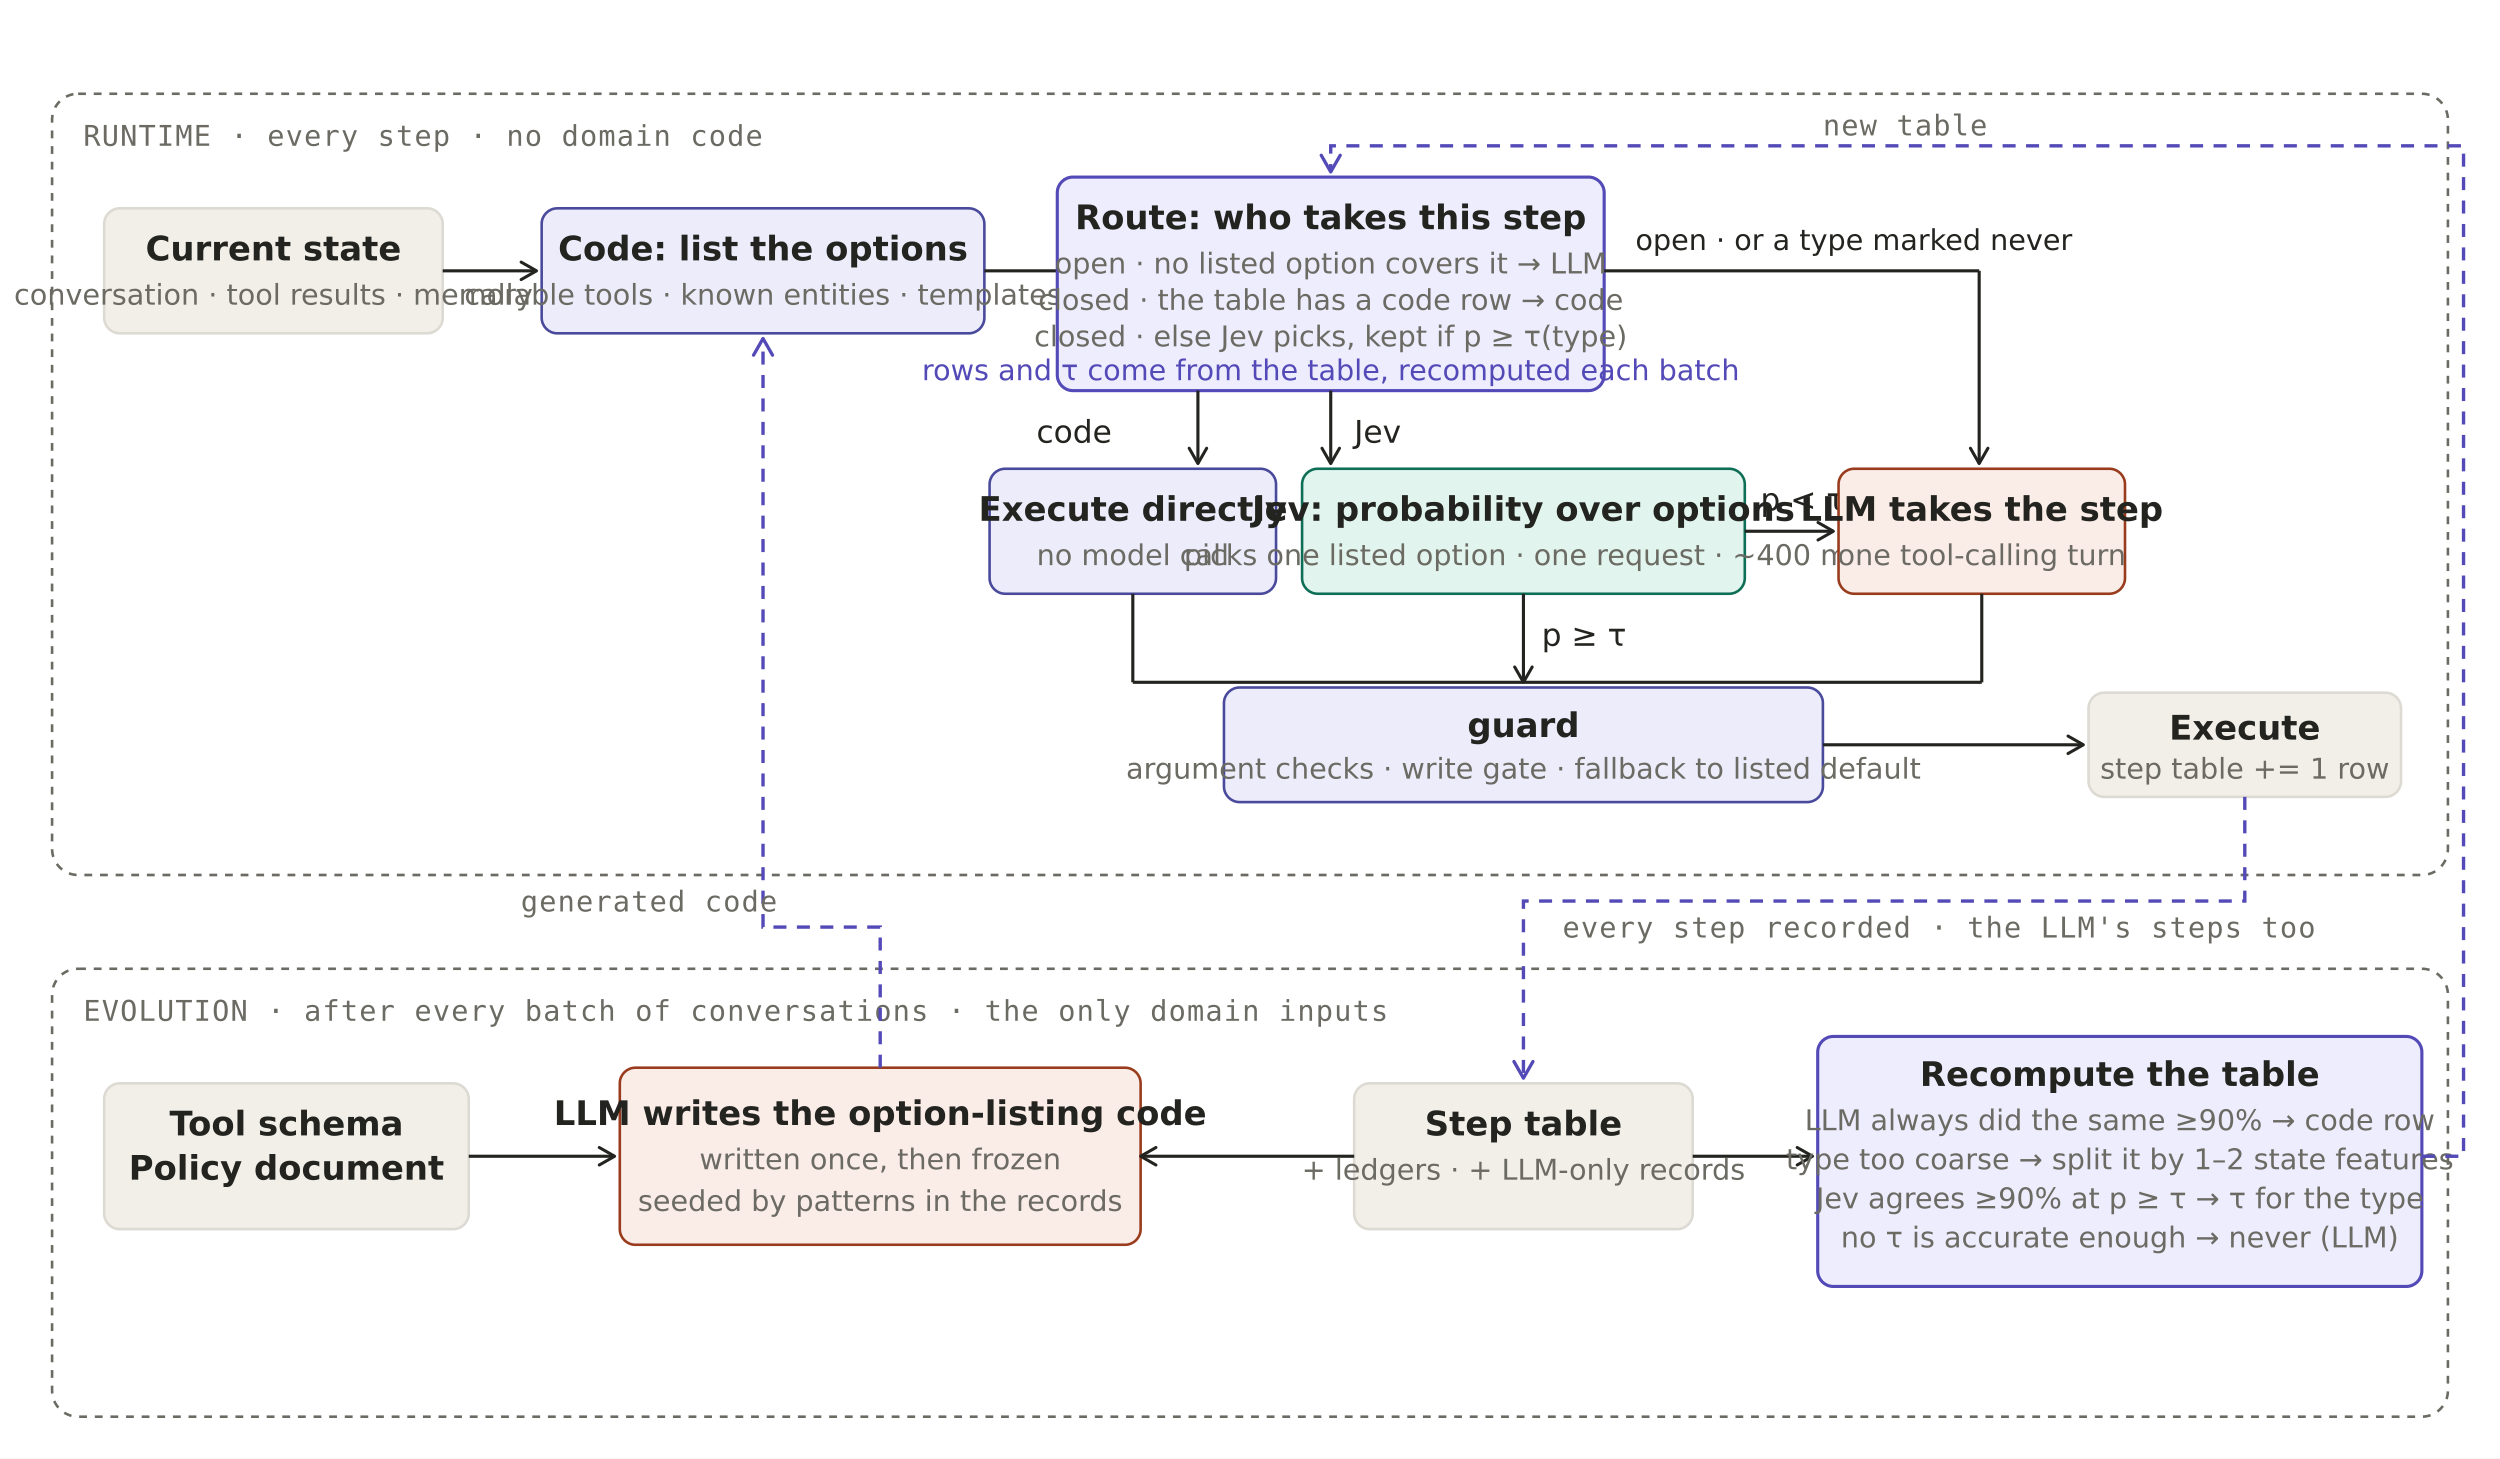
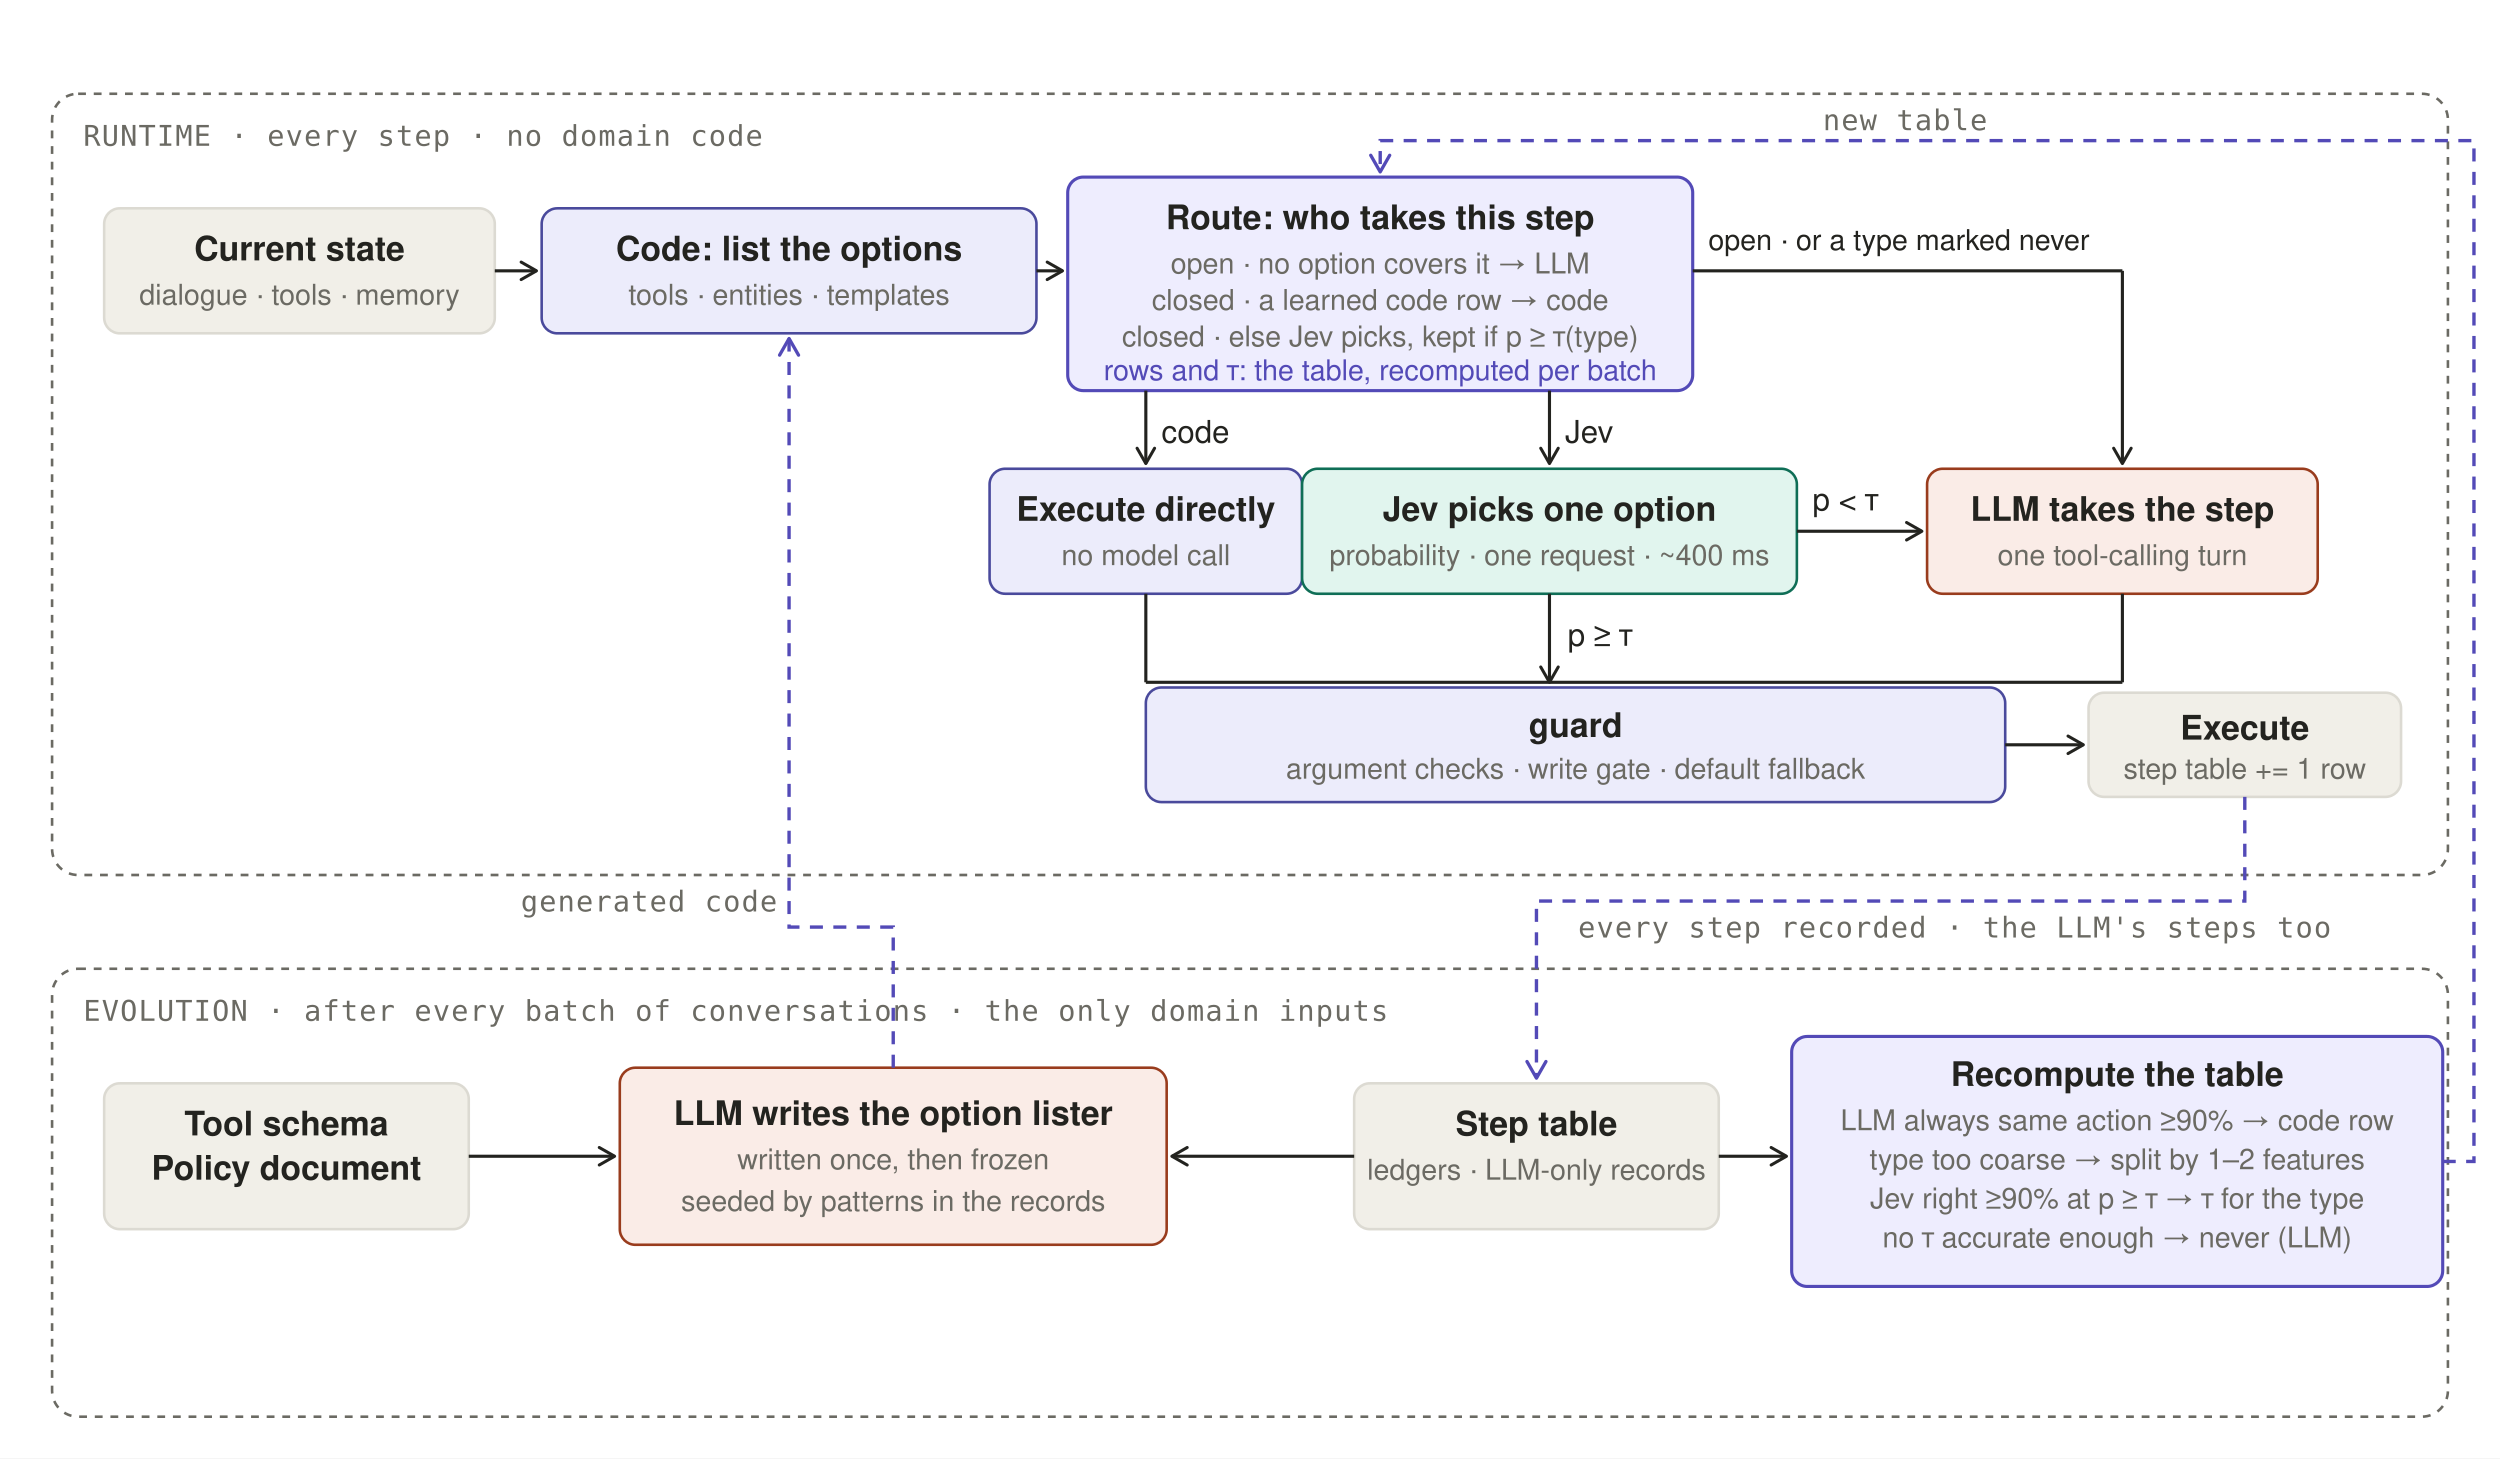
- <svg xmlns="http://www.w3.org/2000/svg" width="960" height="560" viewBox="0 0 960 560" font-family="DejaVu Sans, Helvetica, Arial, sans-serif" role="img" aria-label="Runtime, every step: the current state goes to code that lists the options; a route step decides who takes the step: an open step (no listed option covers the request) goes to the LLM, a closed step goes to code when the table has a learned row for its state type, otherwise Jev picks among the options and the pick is accepted when its probability clears the threshold the table holds for that state type, else the LLM takes the step; everything passes the guard, executes and is recorded. Evolution, after every batch of conversations: an LLM writes the option-listing code once from the tool schema and policy; the records recompute the table by four rules: a state type where the LLM always did the same thing becomes a code row, a type too coarse for that is split by one or two state features, a type where Jev agrees at or above a probability gets that threshold, a type where no threshold is accurate enough is marked never. Dashed arrows carry the generated code and the new table back into the runtime.">
+ <svg xmlns="http://www.w3.org/2000/svg" width="960" height="560" viewBox="0 0 960 560" font-family="Helvetica, Arial, DejaVu Sans, sans-serif" role="img" aria-label="Runtime, every step: the current state goes to code that lists the options; a route step decides who takes the step: an open step (no listed option covers the request) goes to the LLM, a closed step goes to code when the table has a learned row for its state type, otherwise Jev picks among the options and the pick is kept when its probability clears the threshold the table holds for that state type, else the LLM takes the step; everything passes the guard, executes and is recorded. Evolution, after every batch of conversations: an LLM writes the option-listing code once from the tool schema and policy; the records recompute the table by four rules: a state type where the LLM always did the same thing becomes a code row, a type too coarse for that is split by one or two state features, a type where Jev is right at or above a probability gets that threshold, a type where no threshold is accurate enough is marked never. Dashed arrows carry the generated code and the new table back into the runtime.">
  <rect width="960" height="560" fill="#ffffff" />
  <defs>
    <marker id="a" viewBox="0 0 10 10" refX="8" refY="5" markerWidth="7" markerHeight="7" orient="auto-start-reverse">
      <path d="M1 1L8 5L1 9" fill="none" stroke="#23231f" stroke-width="1.4" stroke-linecap="round" stroke-linejoin="round" />
    </marker>
    <marker id="al" viewBox="0 0 10 10" refX="8" refY="5" markerWidth="7" markerHeight="7" orient="auto-start-reverse">
      <path d="M1 1L8 5L1 9" fill="none" stroke="#534ab7" stroke-width="1.4" stroke-linecap="round" stroke-linejoin="round" />
    </marker>
  </defs>
  <rect fill="none" stroke="#6b6a63" stroke-width="1" stroke-dasharray="3 3" x="20" y="36" width="920" height="300" rx="10" />
  <text font-size="11" fill="#6b6a63" font-family="monospace" letter-spacing="0.04em" x="32" y="56">RUNTIME · every step · no domain code</text>
-   <rect fill="#f1efe8" stroke="#dcdad2" stroke-width="1" x="40" y="80" width="130" height="48" rx="6" />
-   <text font-size="13" font-weight="bold" fill="#23231f" x="105" y="100" text-anchor="middle">Current state</text>
-   <text font-size="11" fill="#6b6a63" x="105" y="117" text-anchor="middle">conversation · tool results · memory</text>
-   <line stroke="#23231f" stroke-width="1.2" fill="none" x1="170" y1="104" x2="206" y2="104" marker-end="url(#a)" />
-   <rect fill="#ececfb" stroke="#4a4a9c" stroke-width="1" x="208" y="80" width="170" height="48" rx="6" />
-   <text font-size="13" font-weight="bold" fill="#23231f" x="293" y="100" text-anchor="middle">Code: list the options</text>
-   <text font-size="11" fill="#6b6a63" x="293" y="117" text-anchor="middle">callable tools · known entities · templates</text>
-   <line stroke="#23231f" stroke-width="1.2" fill="none" x1="378" y1="104" x2="414" y2="104" marker-end="url(#a)" />
-   <rect fill="#eeedfe" stroke="#534ab7" stroke-width="1.2" x="406" y="68" width="210" height="82" rx="6" />
-   <text font-size="13" font-weight="bold" fill="#23231f" x="511" y="88" text-anchor="middle">Route: who takes this step</text>
-   <text font-size="11" fill="#6b6a63" x="511" y="105" text-anchor="middle">open · no listed option covers it → LLM</text>
-   <text font-size="11" fill="#6b6a63" x="511" y="119" text-anchor="middle">closed · the table has a code row → code</text>
-   <text font-size="11" fill="#6b6a63" x="511" y="133" text-anchor="middle">closed · else Jev picks, kept if p ≥ τ(type)</text>
-   <text font-size="11" fill="#534ab7" x="511" y="146" text-anchor="middle">rows and τ come from the table, recomputed each batch</text>
-   <line stroke="#23231f" stroke-width="1.2" fill="none" x1="460" y1="150" x2="460" y2="178" marker-end="url(#a)" />
-   <text font-size="12" fill="#23231f" x="398" y="170">code</text>
-   <line stroke="#23231f" stroke-width="1.2" fill="none" x1="511" y1="150" x2="511" y2="178" marker-end="url(#a)" />
-   <text font-size="12" fill="#23231f" x="520" y="170">Jev</text>
-   <line stroke="#23231f" stroke-width="1.2" fill="none" x1="616" y1="104" x2="760" y2="104" />
-   <line stroke="#23231f" stroke-width="1.2" fill="none" x1="760" y1="104" x2="760" y2="178" marker-end="url(#a)" />
-   <text font-size="11" fill="#23231f" x="628" y="96">open · or a type marked never</text>
-   <rect fill="#ececfb" stroke="#4a4a9c" stroke-width="1" x="380" y="180" width="110" height="48" rx="6" />
-   <text font-size="13" font-weight="bold" fill="#23231f" x="435" y="200" text-anchor="middle">Execute directly</text>
-   <text font-size="11" fill="#6b6a63" x="435" y="217" text-anchor="middle">no model call</text>
-   <rect fill="#e1f5ee" stroke="#0f6e56" stroke-width="1" x="500" y="180" width="170" height="48" rx="6" />
-   <text font-size="13" font-weight="bold" fill="#23231f" x="585" y="200" text-anchor="middle">Jev: probability over options</text>
-   <text font-size="11" fill="#6b6a63" x="585" y="217" text-anchor="middle">picks one listed option · one request · ~400 ms</text>
-   <line stroke="#23231f" stroke-width="1.2" fill="none" x1="670" y1="204" x2="704" y2="204" marker-end="url(#a)" />
-   <text font-size="12" fill="#23231f" x="676" y="196">p &lt; τ</text>
-   <rect fill="#faece7" stroke="#993c1d" stroke-width="1" x="706" y="180" width="110" height="48" rx="6" />
-   <text font-size="13" font-weight="bold" fill="#23231f" x="761" y="200" text-anchor="middle">LLM takes the step</text>
-   <text font-size="11" fill="#6b6a63" x="761" y="217" text-anchor="middle">one tool-calling turn</text>
-   <line stroke="#23231f" stroke-width="1.2" fill="none" x1="435" y1="228" x2="435" y2="262" />
-   <line stroke="#23231f" stroke-width="1.2" fill="none" x1="585" y1="228" x2="585" y2="262" marker-end="url(#a)" />
-   <text font-size="12" fill="#23231f" x="592" y="248">p ≥ τ</text>
-   <line stroke="#23231f" stroke-width="1.2" fill="none" x1="761" y1="228" x2="761" y2="262" />
-   <line stroke="#23231f" stroke-width="1.2" fill="none" x1="435" y1="262" x2="761" y2="262" />
-   <rect fill="#ececfb" stroke="#4a4a9c" stroke-width="1" x="470" y="264" width="230" height="44" rx="6" />
-   <text font-size="13" font-weight="bold" fill="#23231f" x="585" y="283" text-anchor="middle">guard</text>
-   <text font-size="11" fill="#6b6a63" x="585" y="299" text-anchor="middle">argument checks · write gate · fallback to listed default</text>
-   <line stroke="#23231f" stroke-width="1.2" fill="none" x1="700" y1="286" x2="800" y2="286" marker-end="url(#a)" />
+   <rect fill="#f1efe8" stroke="#dcdad2" stroke-width="1" x="40" y="80" width="150" height="48" rx="6" />
+   <text font-size="13" font-weight="bold" fill="#23231f" x="115" y="100" text-anchor="middle">Current state</text>
+   <text font-size="11" fill="#6b6a63" x="115" y="117" text-anchor="middle">dialogue · tools · memory</text>
+   <line stroke="#23231f" stroke-width="1.2" fill="none" x1="190" y1="104" x2="206" y2="104" marker-end="url(#a)" />
+   <rect fill="#ececfb" stroke="#4a4a9c" stroke-width="1" x="208" y="80" width="190" height="48" rx="6" />
+   <text font-size="13" font-weight="bold" fill="#23231f" x="303" y="100" text-anchor="middle">Code: list the options</text>
+   <text font-size="11" fill="#6b6a63" x="303" y="117" text-anchor="middle">tools · entities · templates</text>
+   <line stroke="#23231f" stroke-width="1.2" fill="none" x1="398" y1="104" x2="408" y2="104" marker-end="url(#a)" />
+   <rect fill="#eeedfe" stroke="#534ab7" stroke-width="1.2" x="410" y="68" width="240" height="82" rx="6" />
+   <text font-size="13" font-weight="bold" fill="#23231f" x="530" y="88" text-anchor="middle">Route: who takes this step</text>
+   <text font-size="11" fill="#6b6a63" x="530" y="105" text-anchor="middle">open · no option covers it → LLM</text>
+   <text font-size="11" fill="#6b6a63" x="530" y="119" text-anchor="middle">closed · a learned code row → code</text>
+   <text font-size="11" fill="#6b6a63" x="530" y="133" text-anchor="middle">closed · else Jev picks, kept if p ≥ τ(type)</text>
+   <text font-size="11" fill="#534ab7" x="530" y="146" text-anchor="middle">rows and τ: the table, recomputed per batch</text>
+   <line stroke="#23231f" stroke-width="1.2" fill="none" x1="440" y1="150" x2="440" y2="178" marker-end="url(#a)" />
+   <text font-size="12" fill="#23231f" x="446" y="170" text-anchor="start">code</text>
+   <line stroke="#23231f" stroke-width="1.2" fill="none" x1="595" y1="150" x2="595" y2="178" marker-end="url(#a)" />
+   <text font-size="12" fill="#23231f" x="601" y="170" text-anchor="start">Jev</text>
+   <line stroke="#23231f" stroke-width="1.2" fill="none" x1="650" y1="104" x2="815" y2="104" />
+   <line stroke="#23231f" stroke-width="1.2" fill="none" x1="815" y1="104" x2="815" y2="178" marker-end="url(#a)" />
+   <text font-size="11" fill="#23231f" x="656" y="96" text-anchor="start">open · or a type marked never</text>
+   <rect fill="#ececfb" stroke="#4a4a9c" stroke-width="1" x="380" y="180" width="120" height="48" rx="6" />
+   <text font-size="13" font-weight="bold" fill="#23231f" x="440" y="200" text-anchor="middle">Execute directly</text>
+   <text font-size="11" fill="#6b6a63" x="440" y="217" text-anchor="middle">no model call</text>
+   <rect fill="#e1f5ee" stroke="#0f6e56" stroke-width="1" x="500" y="180" width="190" height="48" rx="6" />
+   <text font-size="13" font-weight="bold" fill="#23231f" x="595" y="200" text-anchor="middle">Jev picks one option</text>
+   <text font-size="11" fill="#6b6a63" x="595" y="217" text-anchor="middle">probability · one request · ~400 ms</text>
+   <line stroke="#23231f" stroke-width="1.2" fill="none" x1="690" y1="204" x2="738" y2="204" marker-end="url(#a)" />
+   <text font-size="12" fill="#23231f" x="696" y="196" text-anchor="start">p &lt; τ</text>
+   <rect fill="#faece7" stroke="#993c1d" stroke-width="1" x="740" y="180" width="150" height="48" rx="6" />
+   <text font-size="13" font-weight="bold" fill="#23231f" x="815" y="200" text-anchor="middle">LLM takes the step</text>
+   <text font-size="11" fill="#6b6a63" x="815" y="217" text-anchor="middle">one tool-calling turn</text>
+   <line stroke="#23231f" stroke-width="1.2" fill="none" x1="440" y1="228" x2="440" y2="262" />
+   <line stroke="#23231f" stroke-width="1.2" fill="none" x1="595" y1="228" x2="595" y2="262" marker-end="url(#a)" />
+   <text font-size="12" fill="#23231f" x="602" y="248" text-anchor="start">p ≥ τ</text>
+   <line stroke="#23231f" stroke-width="1.2" fill="none" x1="815" y1="228" x2="815" y2="262" />
+   <line stroke="#23231f" stroke-width="1.2" fill="none" x1="440" y1="262" x2="815" y2="262" />
+   <rect fill="#ececfb" stroke="#4a4a9c" stroke-width="1" x="440" y="264" width="330" height="44" rx="6" />
+   <text font-size="13" font-weight="bold" fill="#23231f" x="605" y="283" text-anchor="middle">guard</text>
+   <text font-size="11" fill="#6b6a63" x="605" y="299" text-anchor="middle">argument checks · write gate · default fallback</text>
+   <line stroke="#23231f" stroke-width="1.2" fill="none" x1="770" y1="286" x2="800" y2="286" marker-end="url(#a)" />
  <rect fill="#f1efe8" stroke="#dcdad2" stroke-width="1" x="802" y="266" width="120" height="40" rx="6" />
  <text font-size="13" font-weight="bold" fill="#23231f" x="862" y="284" text-anchor="middle">Execute</text>
  <text font-size="11" fill="#6b6a63" x="862" y="299" text-anchor="middle">step table += 1 row</text>
  <rect fill="none" stroke="#6b6a63" stroke-width="1" stroke-dasharray="3 3" x="20" y="372" width="920" height="172" rx="10" />
  <text font-size="11" fill="#6b6a63" font-family="monospace" letter-spacing="0.04em" x="32" y="392">EVOLUTION · after every batch of conversations · the only domain inputs</text>
  <rect fill="#f1efe8" stroke="#dcdad2" stroke-width="1" x="40" y="416" width="140" height="56" rx="6" />
  <text font-size="13" font-weight="bold" fill="#23231f" x="110" y="436" text-anchor="middle">Tool schema</text>
  <text font-size="13" font-weight="bold" fill="#23231f" x="110" y="453" text-anchor="middle">Policy document</text>
  <line stroke="#23231f" stroke-width="1.2" fill="none" x1="180" y1="444" x2="236" y2="444" marker-end="url(#a)" />
-   <rect fill="#faece7" stroke="#993c1d" stroke-width="1" x="238" y="410" width="200" height="68" rx="6" />
-   <text font-size="13" font-weight="bold" fill="#23231f" x="338" y="432" text-anchor="middle">LLM writes the option-listing code</text>
-   <text font-size="11" fill="#6b6a63" x="338" y="449" text-anchor="middle">written once, then frozen</text>
-   <text font-size="11" fill="#6b6a63" x="338" y="465" text-anchor="middle">seeded by patterns in the records</text>
-   <rect fill="#f1efe8" stroke="#dcdad2" stroke-width="1" x="520" y="416" width="130" height="56" rx="6" />
-   <text font-size="13" font-weight="bold" fill="#23231f" x="585" y="436" text-anchor="middle">Step table</text>
-   <text font-size="11" fill="#6b6a63" x="585" y="453" text-anchor="middle">+ ledgers · + LLM-only records</text>
-   <line stroke="#23231f" stroke-width="1.2" fill="none" x1="650" y1="444" x2="696" y2="444" marker-end="url(#a)" />
-   <line stroke="#23231f" stroke-width="1.2" fill="none" x1="520" y1="444" x2="438" y2="444" marker-end="url(#a)" />
-   <rect fill="#eeedfe" stroke="#534ab7" stroke-width="1.2" x="698" y="398" width="232" height="96" rx="6" />
-   <text font-size="13" font-weight="bold" fill="#23231f" x="814" y="417" text-anchor="middle">Recompute the table</text>
-   <text font-size="11" fill="#6b6a63" x="814" y="434" text-anchor="middle">LLM always did the same ≥90% → code row</text>
-   <text font-size="11" fill="#6b6a63" x="814" y="449" text-anchor="middle">type too coarse → split it by 1–2 state features</text>
-   <text font-size="11" fill="#6b6a63" x="814" y="464" text-anchor="middle">Jev agrees ≥90% at p ≥ τ → τ for the type</text>
-   <text font-size="11" fill="#6b6a63" x="814" y="479" text-anchor="middle">no τ is accurate enough → never (LLM)</text>
-   <path stroke="#534ab7" stroke-width="1.3" fill="none" stroke-dasharray="5 4" d="M862 306 L862 346 L585 346 L585 414" marker-end="url(#al)" />
-   <text font-size="11" fill="#6b6a63" font-family="monospace" letter-spacing="0.04em" x="600" y="360">every step recorded · the LLM's steps too</text>
-   <path stroke="#534ab7" stroke-width="1.3" fill="none" stroke-dasharray="5 4" d="M930 444 L946 444 L946 56 L511 56 L511 66" marker-end="url(#al)" />
-   <text font-size="11" fill="#6b6a63" font-family="monospace" letter-spacing="0.04em" x="700" y="52">new table</text>
-   <path stroke="#534ab7" stroke-width="1.3" fill="none" stroke-dasharray="5 4" d="M338 410 L338 356 L293 356 L293 130" marker-end="url(#al)" />
+   <rect fill="#faece7" stroke="#993c1d" stroke-width="1" x="238" y="410" width="210" height="68" rx="6" />
+   <text font-size="13" font-weight="bold" fill="#23231f" x="343" y="432" text-anchor="middle">LLM writes the option lister</text>
+   <text font-size="11" fill="#6b6a63" x="343" y="449" text-anchor="middle">written once, then frozen</text>
+   <text font-size="11" fill="#6b6a63" x="343" y="465" text-anchor="middle">seeded by patterns in the records</text>
+   <rect fill="#f1efe8" stroke="#dcdad2" stroke-width="1" x="520" y="416" width="140" height="56" rx="6" />
+   <text font-size="13" font-weight="bold" fill="#23231f" x="590" y="436" text-anchor="middle">Step table</text>
+   <text font-size="11" fill="#6b6a63" x="590" y="453" text-anchor="middle">ledgers · LLM-only records</text>
+   <line stroke="#23231f" stroke-width="1.2" fill="none" x1="660" y1="444" x2="686" y2="444" marker-end="url(#a)" />
+   <line stroke="#23231f" stroke-width="1.2" fill="none" x1="520" y1="444" x2="450" y2="444" marker-end="url(#a)" />
+   <rect fill="#eeedfe" stroke="#534ab7" stroke-width="1.2" x="688" y="398" width="250" height="96" rx="6" />
+   <text font-size="13" font-weight="bold" fill="#23231f" x="813" y="417" text-anchor="middle">Recompute the table</text>
+   <text font-size="11" fill="#6b6a63" x="813" y="434" text-anchor="middle">LLM always same action ≥90% → code row</text>
+   <text font-size="11" fill="#6b6a63" x="813" y="449" text-anchor="middle">type too coarse → split by 1–2 features</text>
+   <text font-size="11" fill="#6b6a63" x="813" y="464" text-anchor="middle">Jev right ≥90% at p ≥ τ → τ for the type</text>
+   <text font-size="11" fill="#6b6a63" x="813" y="479" text-anchor="middle">no τ accurate enough → never (LLM)</text>
+   <path stroke="#534ab7" stroke-width="1.3" fill="none" stroke-dasharray="5 4" d="M862 306 L862 346 L590 346 L590 414" marker-end="url(#al)" />
+   <text font-size="11" fill="#6b6a63" font-family="monospace" letter-spacing="0.04em" x="606" y="360">every step recorded · the LLM's steps too</text>
+   <path stroke="#534ab7" stroke-width="1.3" fill="none" stroke-dasharray="5 4" d="M938 446 L950 446 L950 54 L530 54 L530 66" marker-end="url(#al)" />
+   <text font-size="11" fill="#6b6a63" font-family="monospace" letter-spacing="0.04em" x="700" y="50">new table</text>
+   <path stroke="#534ab7" stroke-width="1.3" fill="none" stroke-dasharray="5 4" d="M343 410 L343 356 L303 356 L303 130" marker-end="url(#al)" />
  <text font-size="11" fill="#6b6a63" font-family="monospace" letter-spacing="0.04em" x="200" y="350">generated code</text>
</svg>
